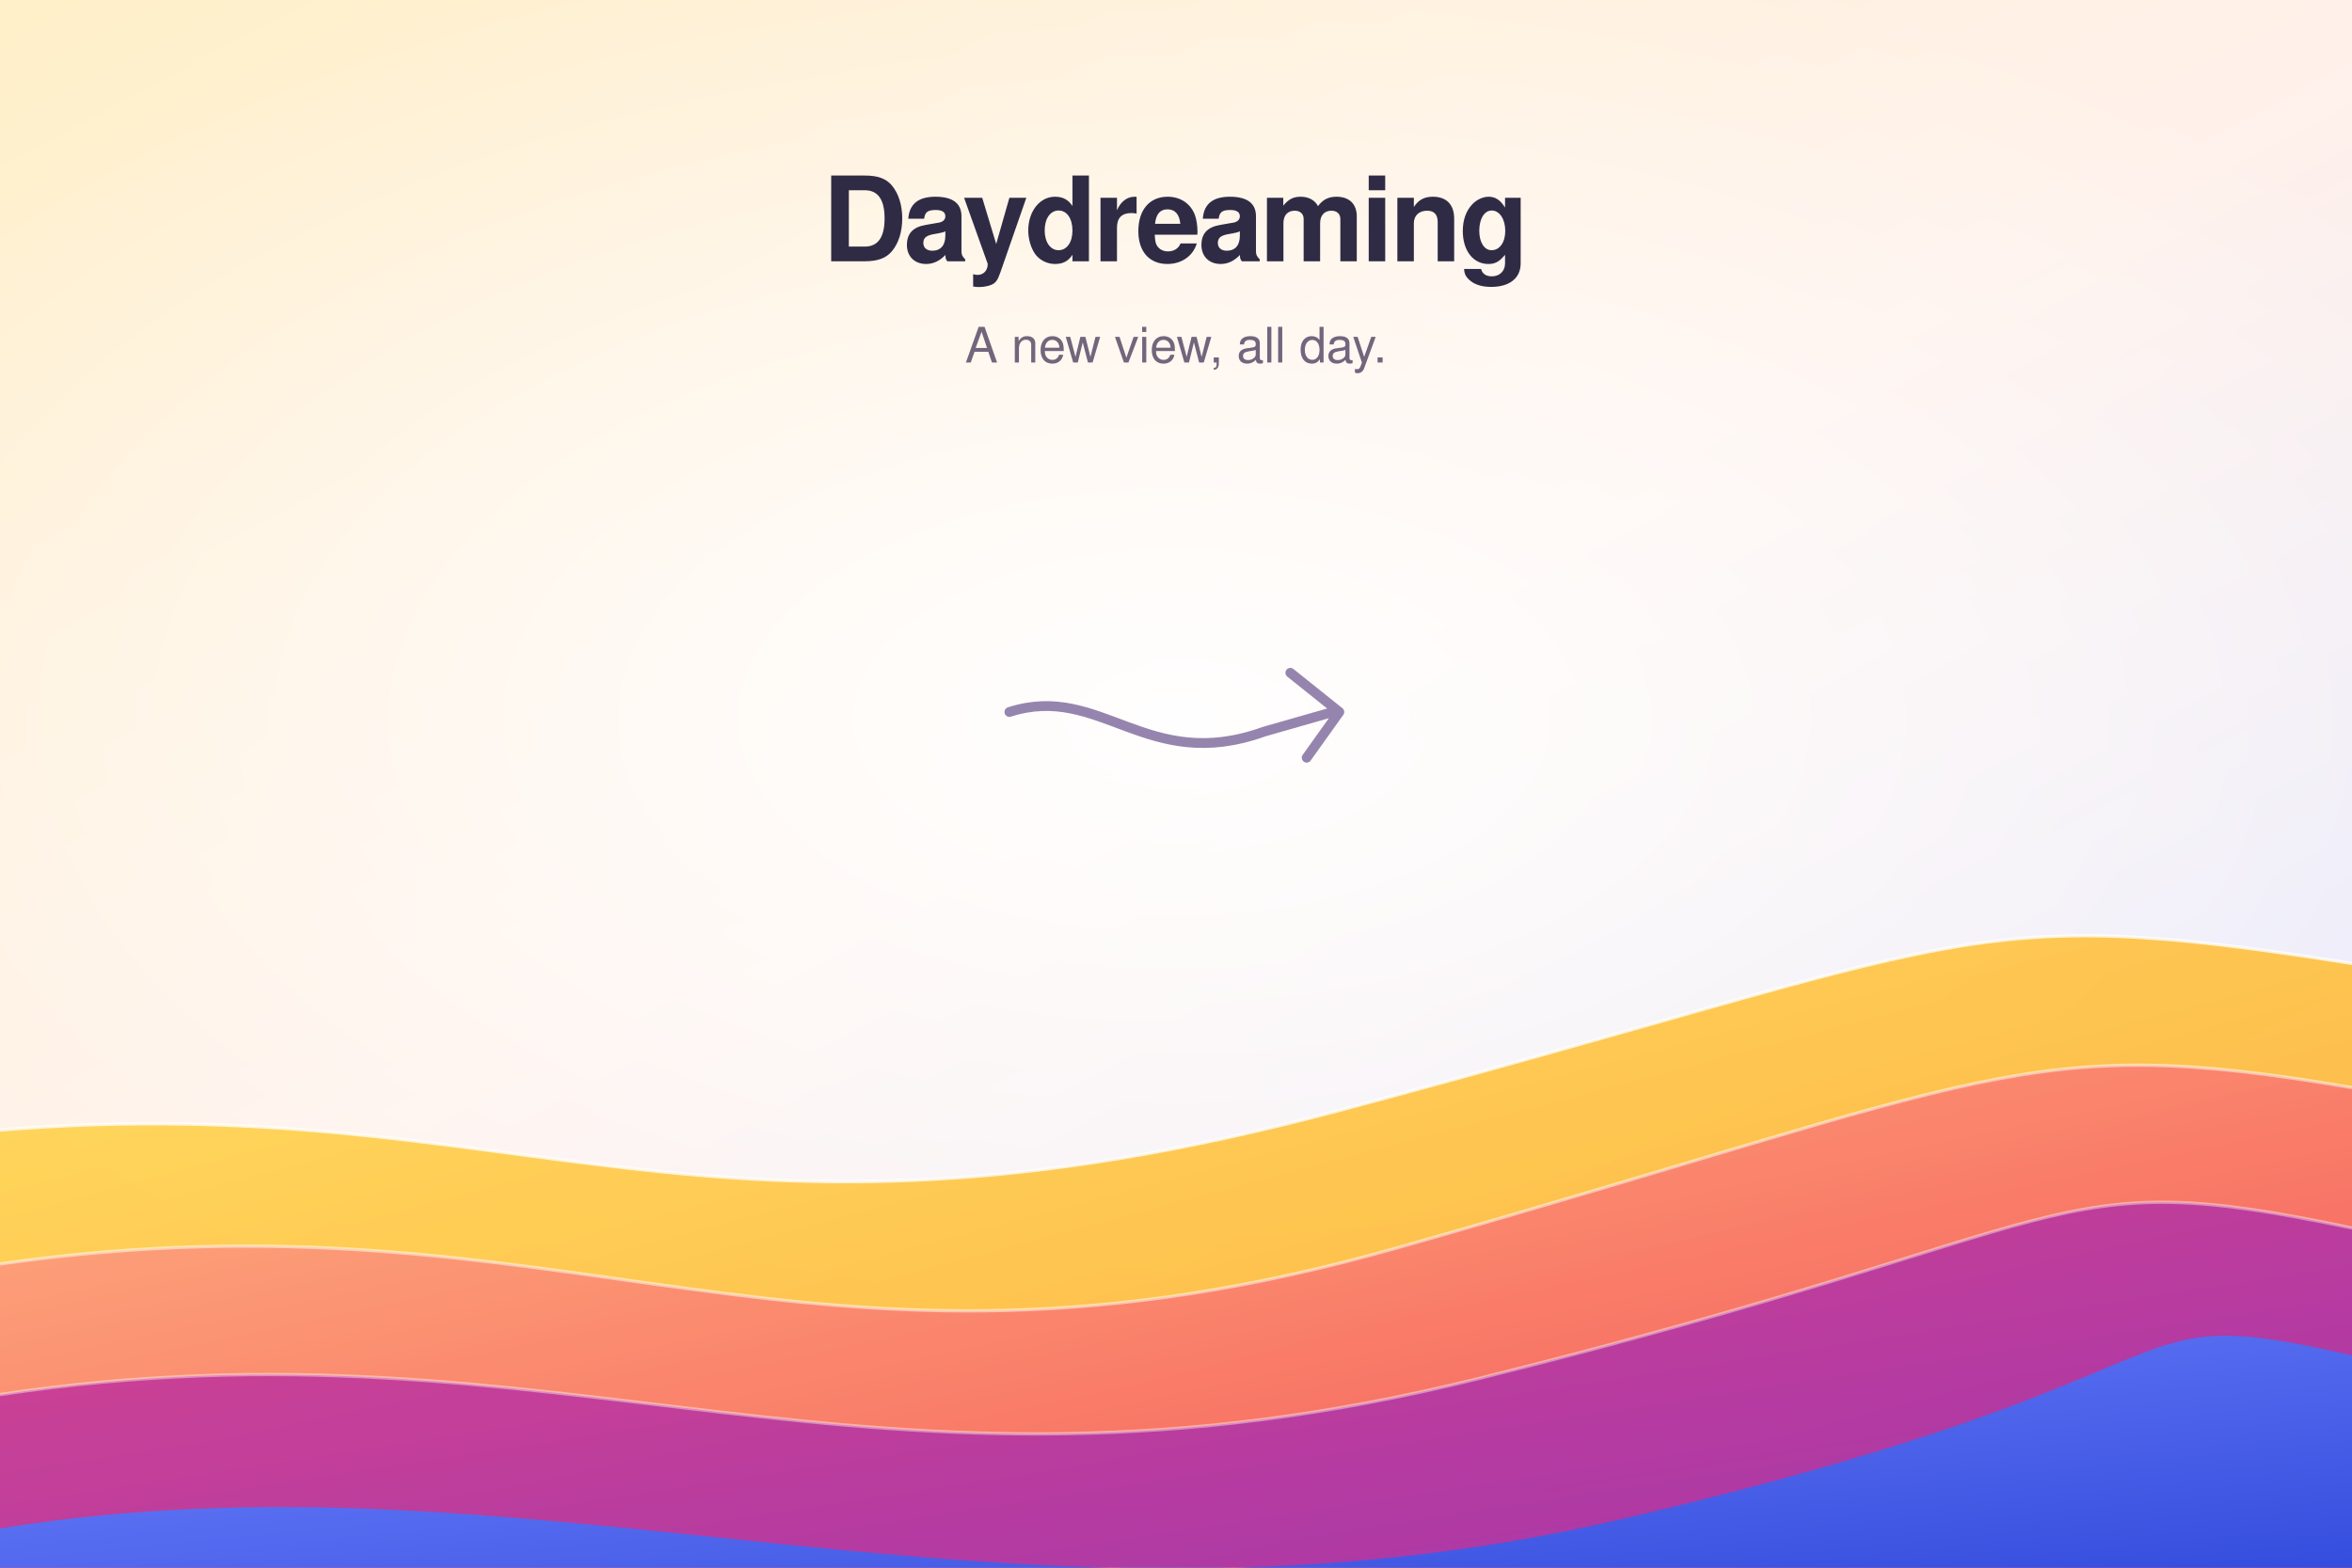
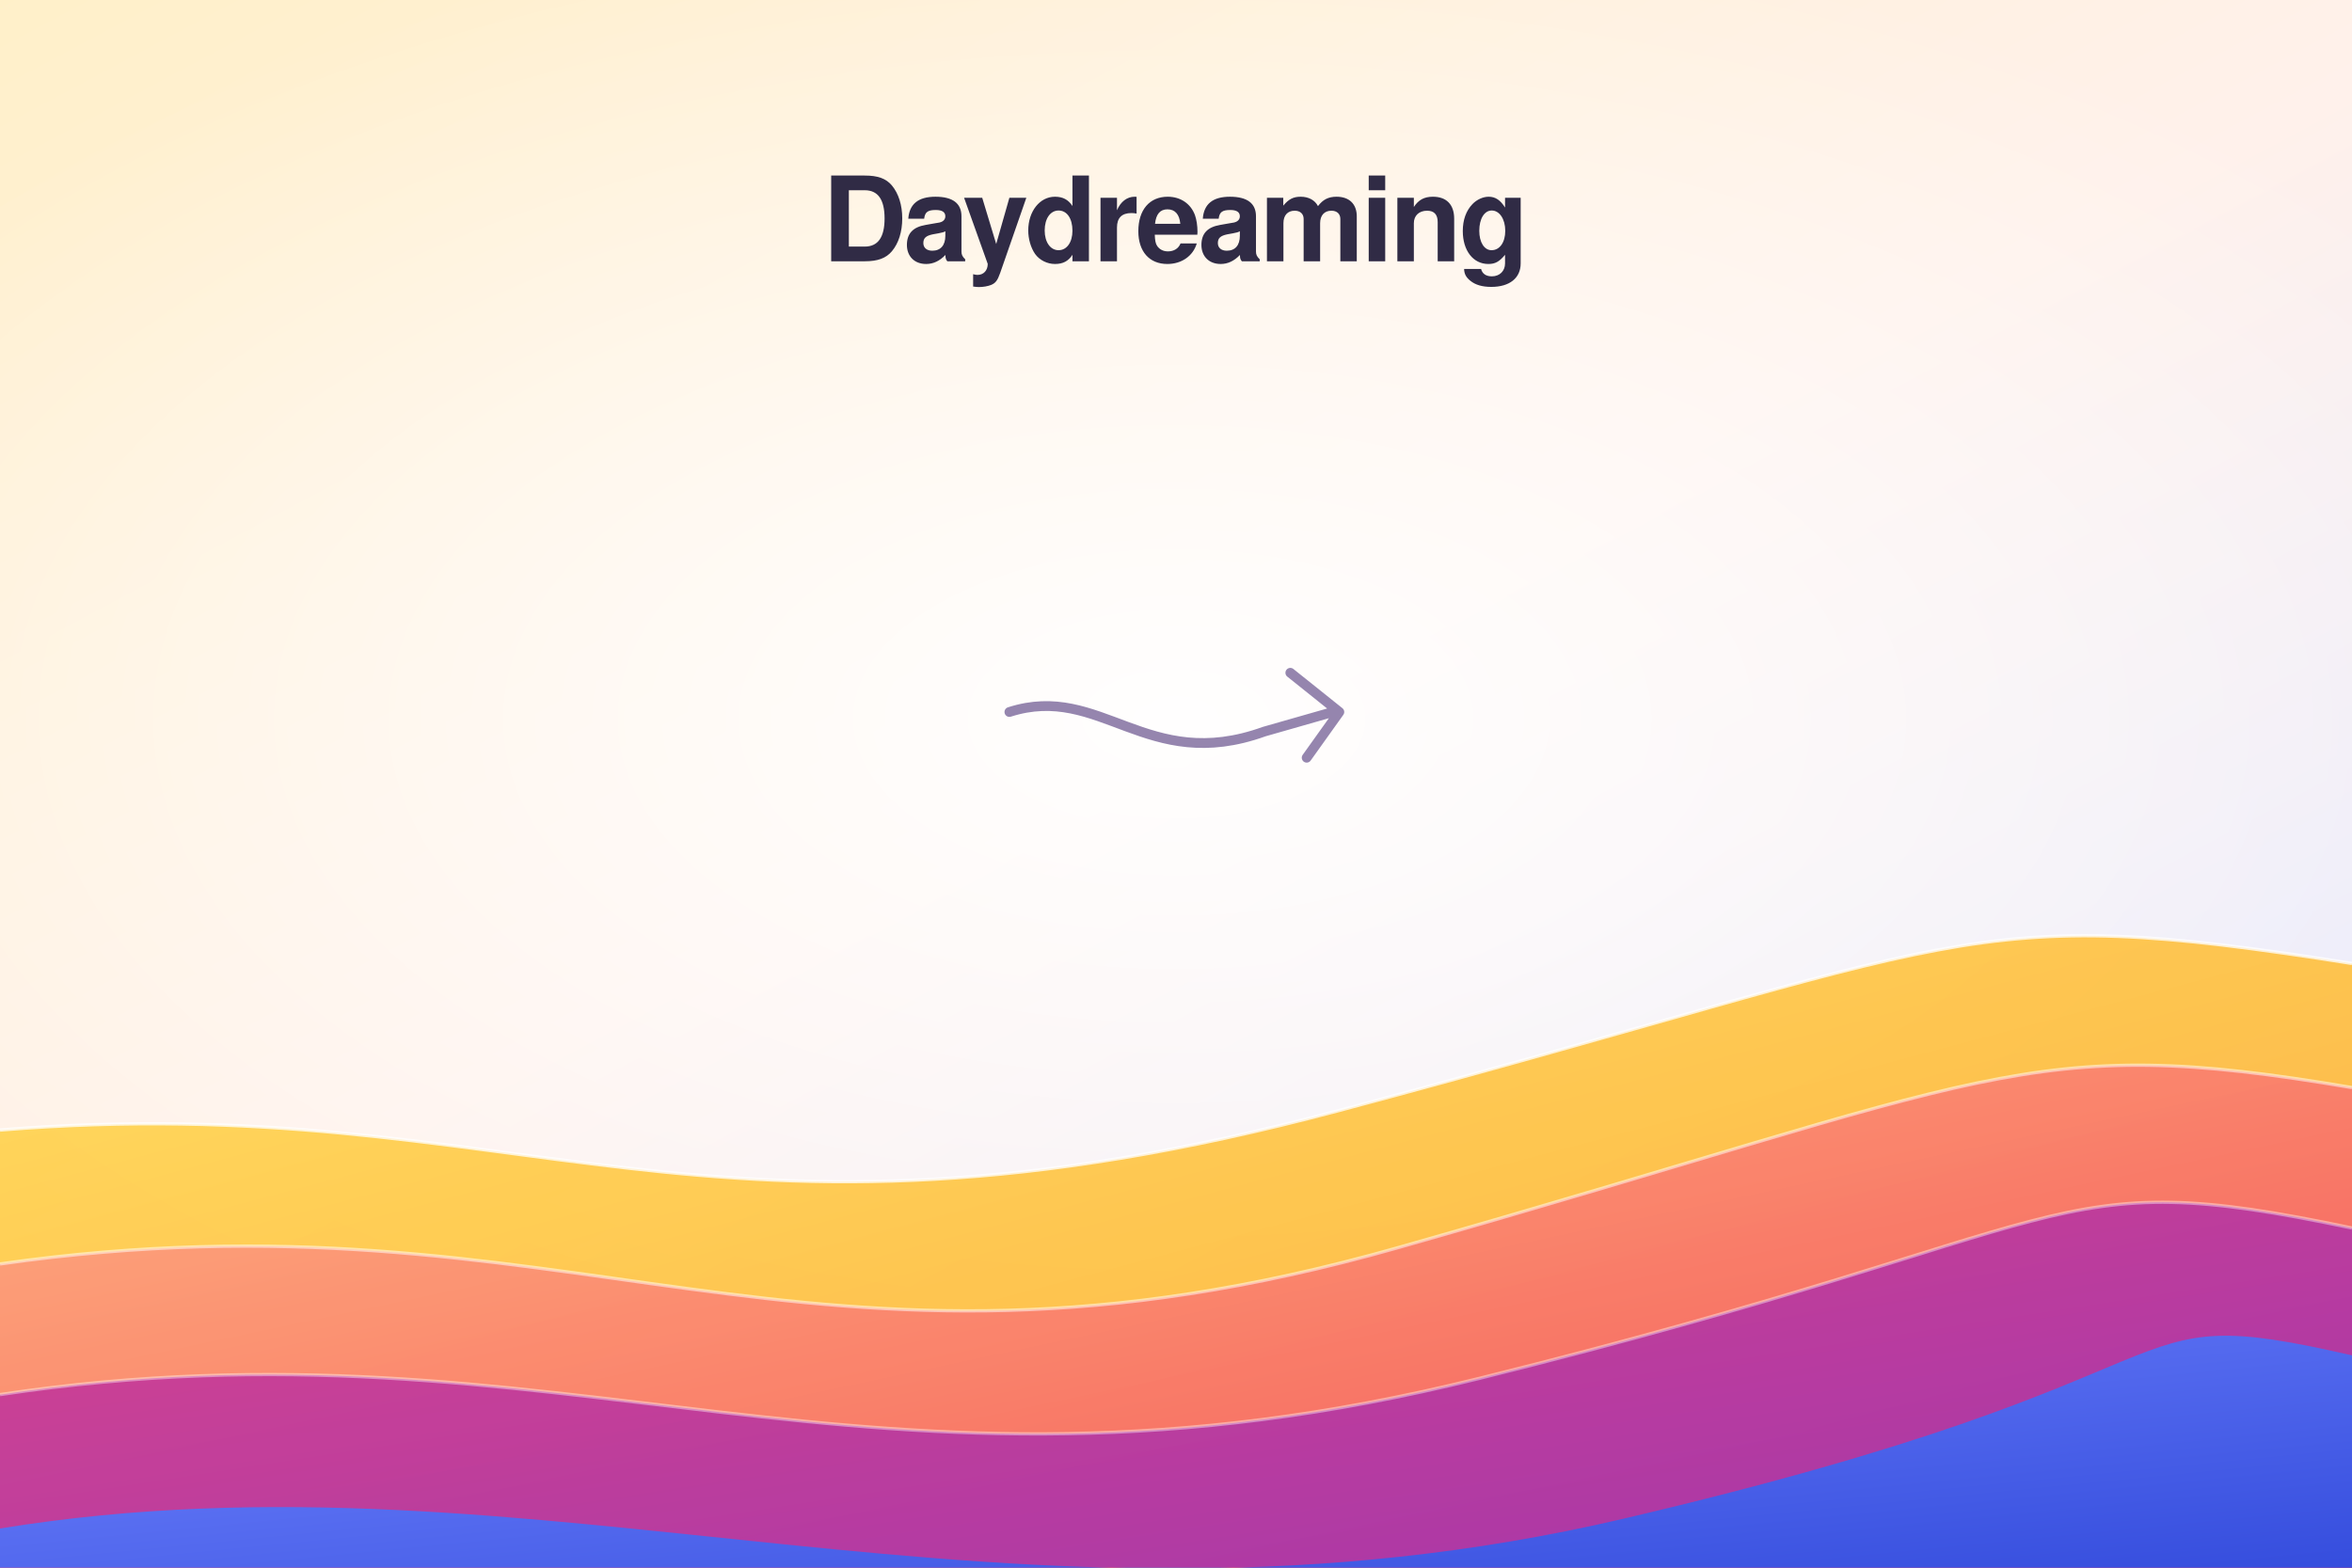
<svg xmlns="http://www.w3.org/2000/svg" width="720" height="480" viewBox="0 0 720 480">
  <defs>
    <linearGradient id="sky" x2=".8" y2="1">
      <stop stop-color="#fff0c9" />
      <stop offset=".52" stop-color="#fff1eb" />
      <stop offset="1" stop-color="#e2e7ff" />
    </linearGradient>
    <linearGradient id="dawn" x2="1" y2="1">
      <stop stop-color="#ffd84d" />
      <stop offset="1" stop-color="#ffa526" />
    </linearGradient>
    <linearGradient id="coral" x2="1" y2="1">
      <stop stop-color="#ffac84" />
      <stop offset="1" stop-color="#f2475a" />
    </linearGradient>
    <linearGradient id="plum" x2="1" y2="1">
      <stop stop-color="#d2398f" />
      <stop offset="1" stop-color="#9b33b5" />
    </linearGradient>
    <linearGradient id="blue" x2="1" y2="1">
      <stop stop-color="#7185ff" />
      <stop offset="1" stop-color="#354ddd" />
    </linearGradient>
    <radialGradient id="glow">
      <stop stop-color="#fff" stop-opacity=".95" />
      <stop offset="1" stop-color="#fff" stop-opacity="0" />
    </radialGradient>
  </defs>
  <path fill="url(#sky)" d="M0 0h720v480H0z" />
  <ellipse cx="360" cy="220" rx="470" ry="250" fill="url(#glow)" />
  <g fill="#302b45" text-anchor="middle" font-family="Helvetica Neue, Helvetica, sans-serif">
    <text x="360" y="80" font-size="36" font-weight="600" letter-spacing="-1.1">Daydreaming</text>
-     <text x="360" y="111" font-size="15" fill="#71667c">A new view, all day.</text>
  </g>
  <path d="M309 218 C337 209 351 237 387 224 L408 218 M395 206 L410 218 L400 232" fill="none" stroke="#9585ae" stroke-width="3" stroke-linecap="round" stroke-linejoin="round" />
  <path d="M0 346 C160 333 215 392 410 340 S600 276 720 295 V480H0z" fill="url(#dawn)" opacity=".88" />
  <path d="M0 387 C175 362 245 434 428 382 S620 316 720 333 V480H0z" fill="url(#coral)" opacity=".88" />
  <path d="M0 427 C173 401 264 469 453 422 S625 356 720 376 V480H0z" fill="url(#plum)" opacity=".9" />
  <path d="M0 468 C166 441 309 509 497 465 S642 397 720 415 V480H0z" fill="url(#blue)" />
  <path d="M0 346 C160 333 215 392 410 340 S600 276 720 295" fill="none" stroke="#fff" stroke-opacity=".75" />
  <path d="M0 387 C175 362 245 434 428 382 S620 316 720 333" fill="none" stroke="#fff" stroke-opacity=".5" />
  <path d="M0 427 C173 401 264 469 453 422 S625 356 720 376" fill="none" stroke="#fff" stroke-opacity=".4" />
</svg>
